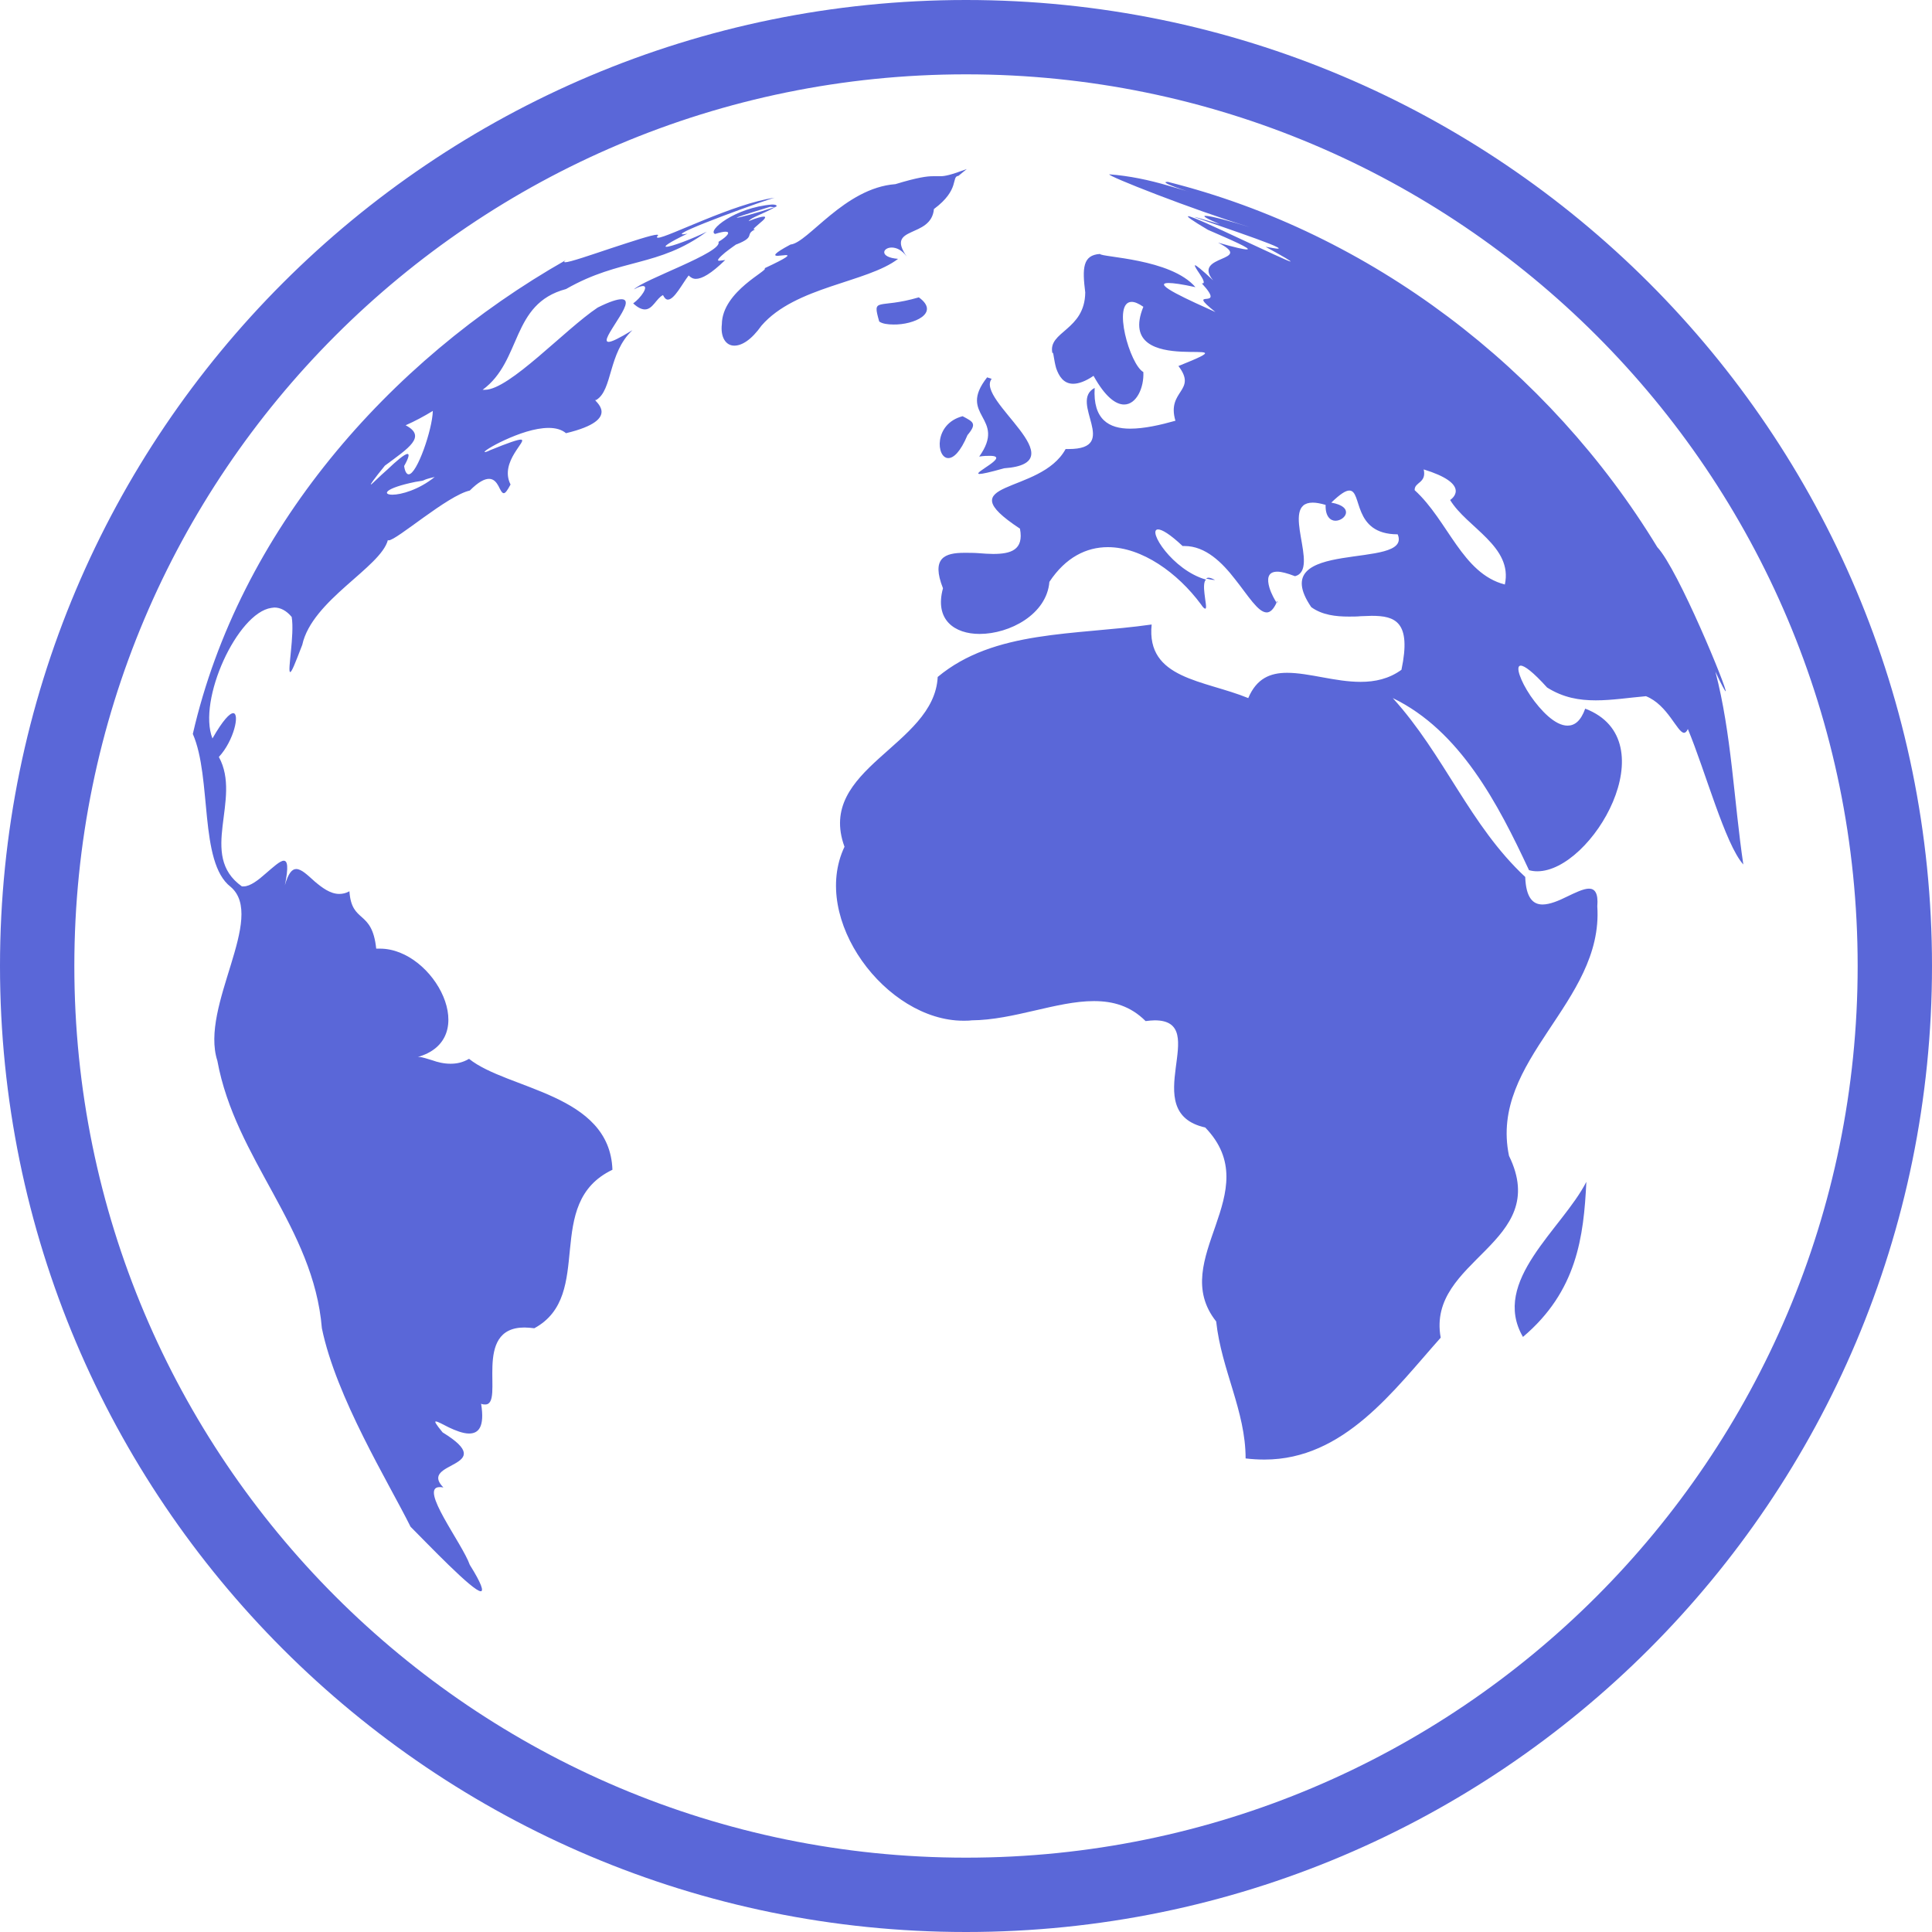
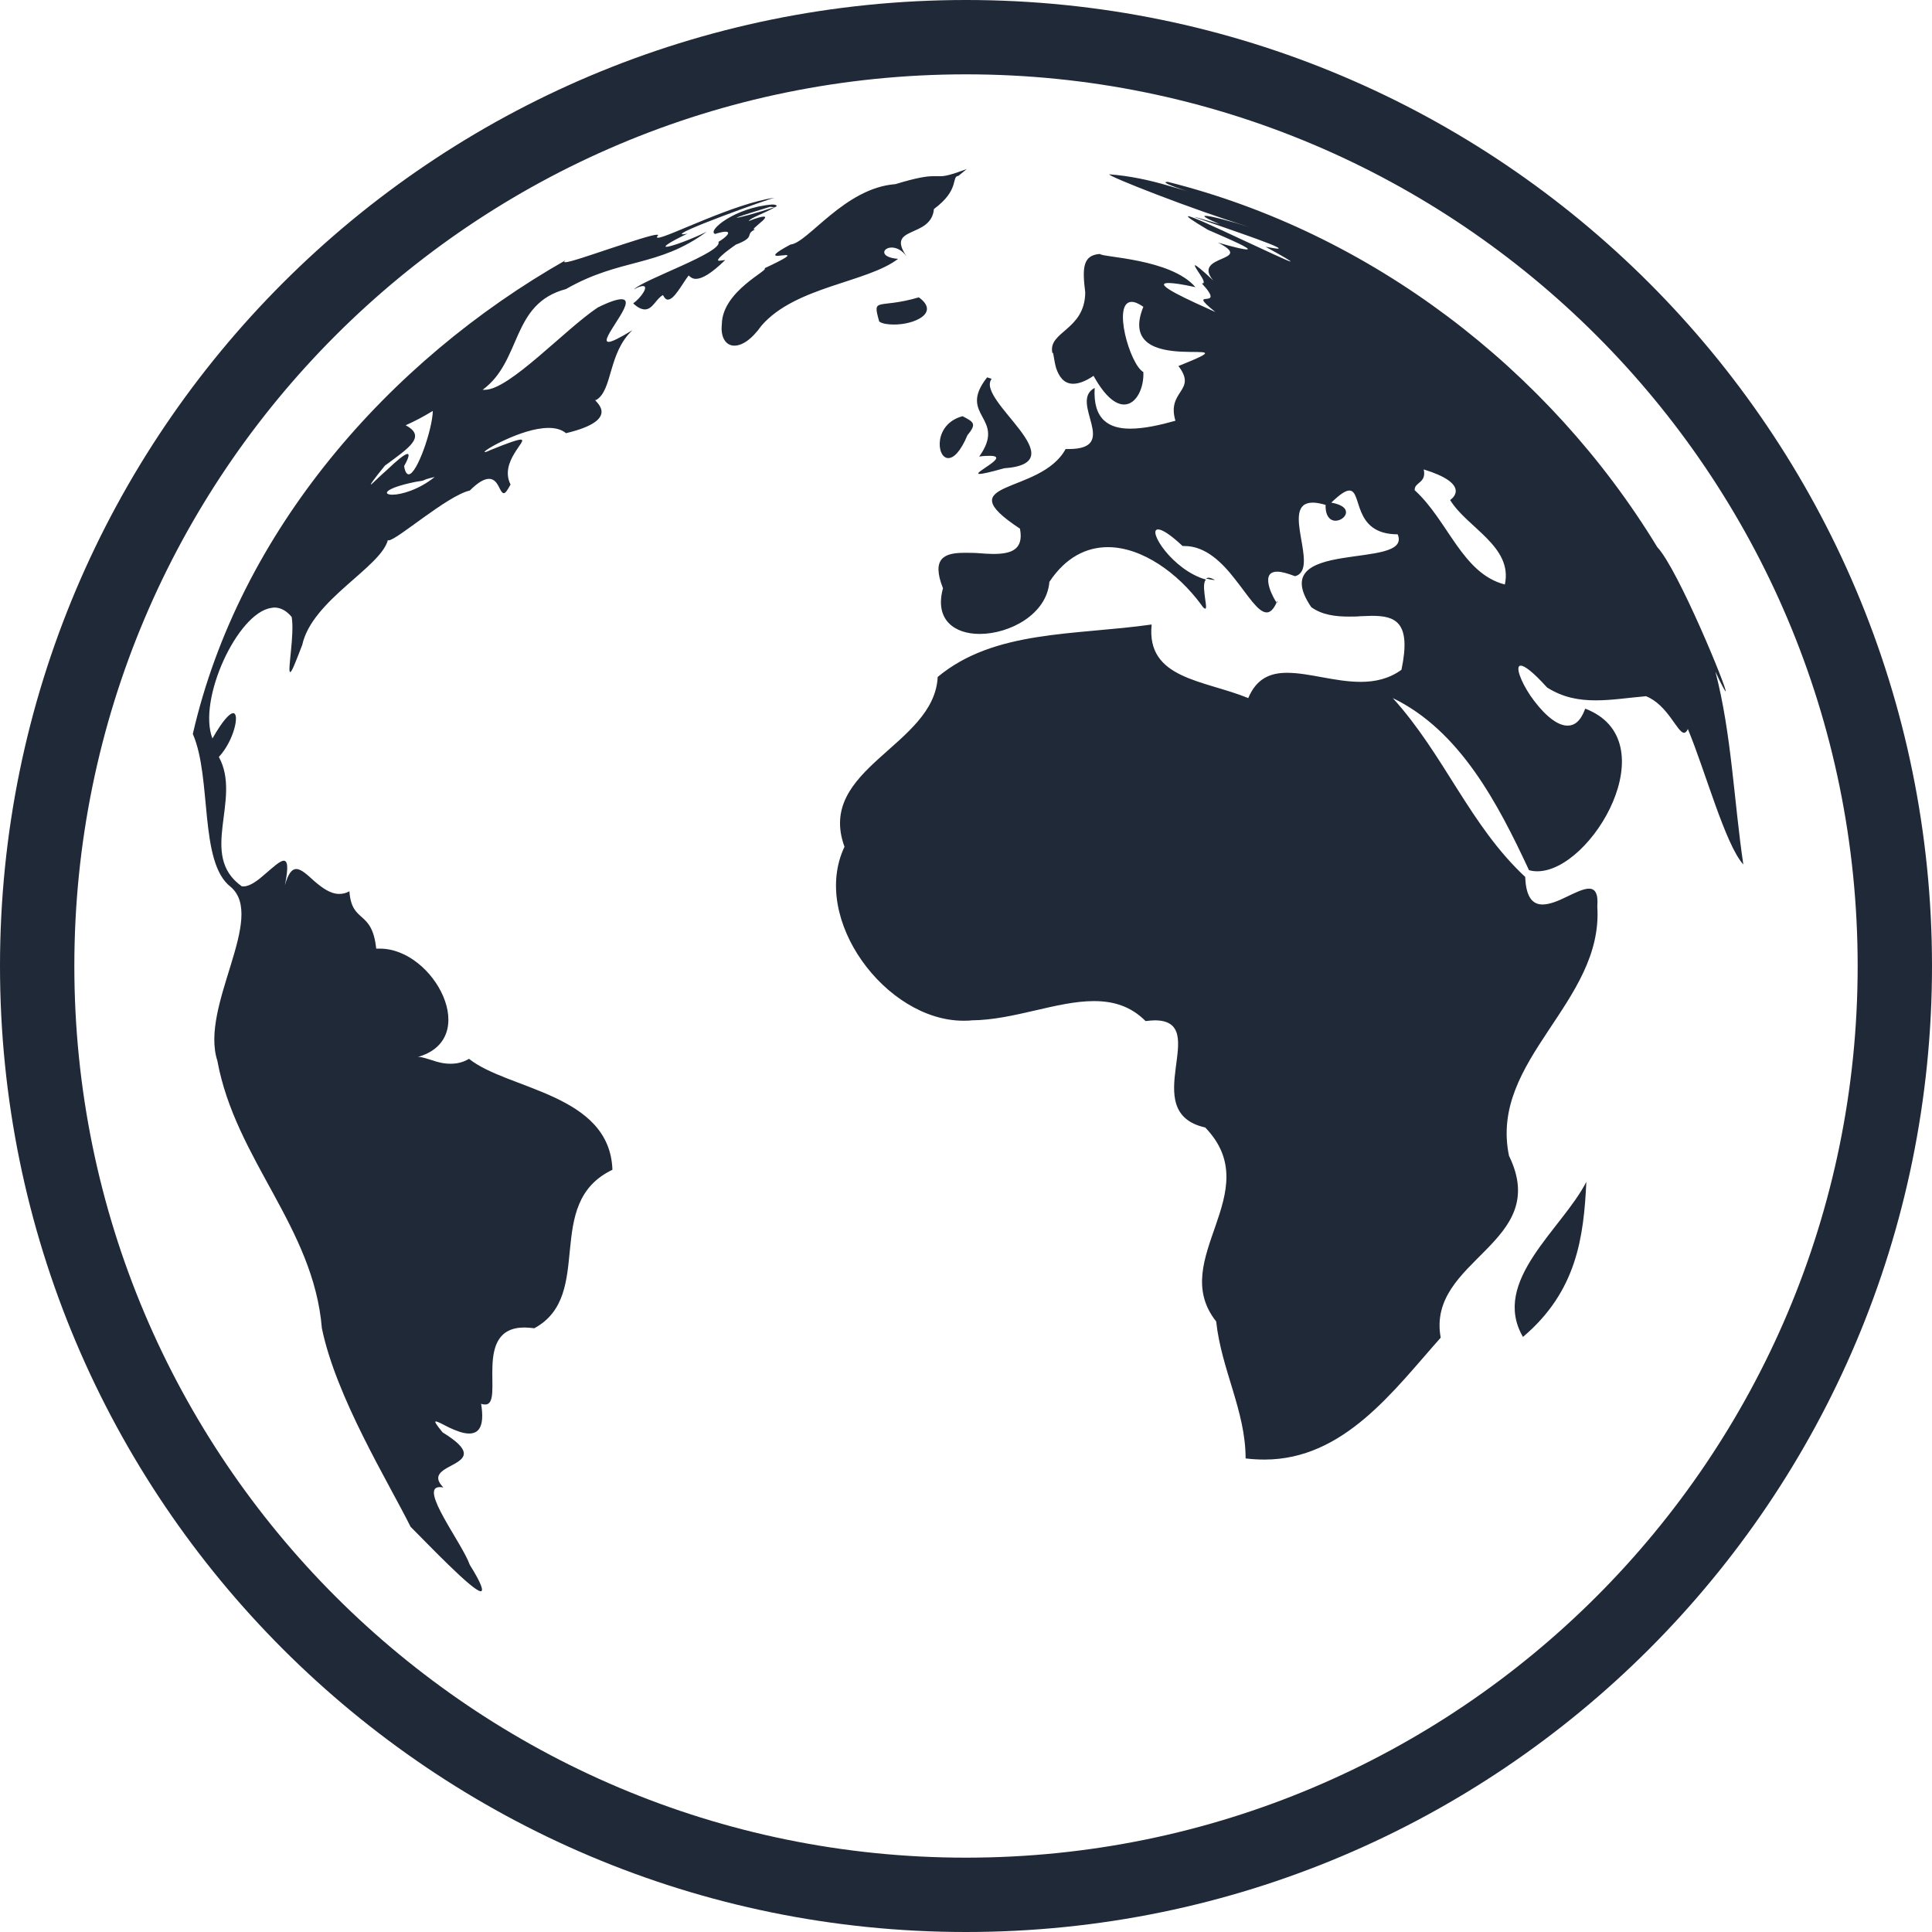
- <svg xmlns="http://www.w3.org/2000/svg" fill="#5a67d8" height="800px" width="800px" version="1.1" id="Layer_1" viewBox="0 0 512 512" enable-background="new 0 0 512 512" xml:space="preserve">
+ <svg xmlns="http://www.w3.org/2000/svg" fill="#1f2937" height="800px" width="800px" version="1.1" id="Layer_1" viewBox="0 0 512 512" enable-background="new 0 0 512 512" xml:space="preserve">
  <g id="SVGRepo_bgCarrier" stroke-width="0" />
  <g id="SVGRepo_tracerCarrier" stroke-linecap="round" stroke-linejoin="round" />
  <g id="SVGRepo_iconCarrier">
    <path d="M236.3,65.6c1.2,0,2.7,0.6,4,2.4c-5.8-8.3,6.5-4.7,7.2-12.6c7-5.2,4.5-8.6,6.5-8.8l2.2-1.8c-4.3,1.6-5.8,1.9-7,1.9 c-0.3,0-0.6,0-0.9,0c-0.3,0-0.7,0-1.1,0c-1.5,0-4,0.3-9.9,2.1c-13.5,1-23.2,15.6-27.8,16c-4.7,2.5-4.5,3-3.4,3 c0.3,0,0.7-0.1,1.1-0.1c0.4,0,0.7-0.1,1-0.1c1.1,0,0.8,0.5-5.6,3.5c1.5,0.4-11.2,6-11.3,14.8c-0.4,3.4,1,5.7,3.3,5.7 c2,0,4.5-1.5,7.2-5.3c9-10.4,28-11.4,36.2-17.7C232.9,68.2,233.9,65.6,236.3,65.6z M190.6,69.1c-0.9,0,0.3-1.1,1.6-2.2 c1.4-1.1,3-2.2,3-2.2c0,0,0,0-0.1,0.1c5.4-2.1,2.1-2.6,5-4c-0.1,0-0.1,0-0.2,0c-0.6,0,0.5-0.8,1.5-1.7c1-0.8,1.9-1.7,1-1.7 c-0.5,0-1.8,0.3-4,1.2c0.7-1,3.4-1.7,7.2-3.8c-5.5,1.8-9.8,2.9-10.3,2.9c-0.4,0,1.9-0.8,8.8-2.9c0.3,0,0.6,0.1,0.8,0.1 c0.7,0,1-0.2,0.9-0.4c-0.1-0.2-0.5-0.3-1.2-0.3h0c-9.9,0.8-17.3,7-15.1,7.8c1.3-0.4,2.2-0.6,2.8-0.6c1.3,0,0.7,1.1-1.9,2.7 c1.2,2.8-20,10-22.4,12.6c1.2-0.7,2-0.9,2.4-0.9c1.6,0-0.5,3.1-2.6,4.6c1.3,1.2,2.3,1.6,3.1,1.6c2.1,0,3-2.9,4.8-3.8 c0.4,0.8,0.8,1.2,1.3,1.2c1.7,0,3.8-4.2,5.5-6.4c0.5,0.5,1.1,0.9,1.9,0.9c1.6,0,4-1.3,7.8-5C191.4,69,190.8,69.1,190.6,69.1z M167.6,87.5c-3.6,2.2-5.5,3.1-6.3,3.1c-1.5,0,0.5-2.8,2.3-5.7c1.8-2.8,3.4-5.6,1.1-5.6c-1.1,0-3.1,0.6-6.3,2.2 c-8.7,5.8-23.4,21.8-29.9,21.8c-0.2,0-0.4,0-0.6,0c10.5-7.7,7.4-22.8,22.1-26.7c14.5-8.3,24.4-5.7,37.3-15.2c-3.8,1.9-9.4,4-10.7,4 c-0.8,0,0.4-1,5.6-3.5c-0.5,0.1-0.9,0.2-1.2,0.2c-3.5,0,23-9.5,24.3-9.7C194.4,53.9,176.8,63,174.4,63c-0.3,0-0.3-0.1-0.3-0.3 c0.4-0.3,0.4-0.5,0-0.5c-1.3,0-6.7,1.8-12.2,3.6c-5.4,1.8-10.9,3.7-12.1,3.7c-0.4,0-0.4-0.2,0.2-0.6c-47.2,26.8-86.6,72-98.9,125.6 c5.1,11.7,1.6,34,10,40.5c9.6,8.1-8.2,31.6-3.5,46.1c4.8,26.2,25.5,44.1,27.7,70.9c3.8,18.4,17.7,40.9,23.5,52.6 c4.4,4.4,16.5,17.1,18.6,17.1c0.8,0,0.3-1.9-2.9-7c-2-5.7-13.6-20.6-8-20.6c0.3,0,0.6,0,1,0.1c-6.9-7,15.3-5.1-0.2-14.6 c-1.8-2.2-2.2-2.9-1.8-2.9c0.5,0,1.9,0.8,3.5,1.6c1.7,0.8,3.7,1.6,5.3,1.6c2.5,0,4.2-1.7,3.2-7.9c0.4,0.2,0.8,0.2,1.1,0.2 c2.6,0,1.7-5.1,1.9-10.2c0.2-5.1,1.5-10.2,8.5-10.2c0.8,0,1.7,0.1,2.6,0.2c16.2-8.8,2.1-33.1,20.7-42c-0.7-20.2-27.8-21.2-38-29.4 c-1.7,1-3.3,1.3-4.9,1.3c-1.8,0-3.4-0.4-4.8-0.9c-1.4-0.4-2.7-0.9-3.6-0.9c-0.2,0-0.4,0-0.6,0.1c17.4-4.6,4.7-28.8-9.7-28.8 c-0.3,0-0.7,0-1,0c-1.1-10.5-6.5-6.5-7.1-15.2c-0.9,0.5-1.8,0.7-2.7,0.7c-2.4,0-4.6-1.7-6.5-3.3c-1.9-1.7-3.5-3.3-4.9-3.3 c-1.1,0-2.1,1.1-3,4.3c1-4.9,0.7-6.5-0.3-6.5c-1,0-2.8,1.7-4.8,3.4c-1.9,1.7-4.1,3.4-5.8,3.4c-0.2,0-0.3,0-0.5,0 c-11.7-8.3,0.1-23-6.1-34.3c4-4.3,5.6-11.6,3.8-11.6c-0.9,0-2.7,1.8-5.5,6.7c-4-10.2,6.6-33.3,15.6-34.6c0.3,0,0.5-0.1,0.8-0.1 c1.6,0,3.2,0.8,4.6,2.5c0.8,4.7-1.2,14.6-0.4,14.6c0.4,0,1.2-2,3.2-7.2c2.6-11.9,20.8-20.5,22.7-27.8c0.1,0.1,0.1,0.1,0.2,0.1 c2.1,0,15.6-11.9,21.5-13.2c2.3-2.3,3.9-3.1,5.1-3.1c1.3,0,2,1,2.5,1.9c0.5,1,0.9,1.9,1.4,1.9c0.4,0,0.9-0.6,1.8-2.3 c-3.1-6.1,4.9-11.9,2.7-11.9c-0.8,0-3.2,0.8-8.1,2.8c-0.8,0.4-1.2,0.5-1.4,0.5c-0.6,0,1.8-1.6,5.3-3.2c3.5-1.6,7.9-3.2,11.6-3.2 c1.8,0,3.4,0.4,4.6,1.4c15.5-3.7,7-8.8,7.8-8.8c0,0,0.1,0,0.2,0C162.4,103.4,161.1,93.6,167.6,87.5z M98.3,128.4 c-0.2,0,0.7-1.3,3.7-5c6.2-4.6,11.2-7.7,5.5-10.7c2.5-1.1,4.9-2.4,7.2-3.8c-0.1,4.9-4.2,16.8-6.4,16.8c-0.5,0-1-0.7-1.2-2.2 c1.3-2.3,1.4-3.2,0.9-3.2c-0.8,0-3.1,2-5.3,4.1C100.5,126.3,98.5,128.4,98.3,128.4z M104,131.1c-2.7,0-2.2-1.7,6.1-3.4 c3.6-0.5,0.8-0.3,5.1-1.3C111,129.8,106.3,131.1,104,131.1z M259.5,121c1.2-0.2,2.1-0.2,2.8-0.2c2.9,0,1.6,1.2-0.1,2.4 c-1.7,1.2-3.8,2.4-2.6,2.4c0.7,0,2.6-0.4,6.5-1.5c19.7-1.4-7.7-18.1-3.3-23.7l-1.2-0.4C253.5,110.3,267,110.5,259.5,121z M251.3,121.4c1.4,0,3.2-1.6,5.1-6.1c2.6-3.1,1.5-3.5-1.3-5C247.4,112.3,248.1,121.4,251.3,121.4z M320.3,153.1 c-0.3,0-0.5,0.1-0.7,0.2c0.8,0.2,1.6,0.4,2.4,0.4C321.2,153.3,320.7,153.1,320.3,153.1z M454.6,178c1.7,3.7,2.6,5.2,2.7,5.2 c0.7,0-12.6-32.4-18.1-38.2c-28.7-47.2-75.9-83.3-129.7-96.8h-0.1c-1.4,0,0.2,0.7,2.1,1.4c1.9,0.7,4.2,1.4,4.2,1.4 c0,0-1.5-0.5-6.1-1.8c-5.1-1.5-10.3-2.6-15.6-3c-0.9,0.3,21.9,9.3,37.2,14c-5.1-1.6-10.4-3-11.7-3c-0.9,0,0,0.6,3.7,2.2 c-4.5-1.3-6.4-1.9-6.6-1.9c-0.3,0,6,2.1,11.9,4.2c6,2.1,11.7,4.2,10.1,4.2c-0.4,0-1.5-0.2-3.2-0.5c5.1,2.8,6.9,3.9,6.6,3.9 c-0.5,0-6.8-3-13.3-6c-6.4-3-12.9-6-13.8-6c-0.5,0,0.8,1,5.2,3.6c6,2.6,12,5.2,10.3,5.2c-0.8,0-3.1-0.5-7.6-1.8 c10,5.1-7.1,3.1-1.3,10c-3.2-3-4.5-4-4.8-4s0.5,1.2,1.3,2.4c0.8,1.2,1.4,2.4,0.7,2.4c-0.1,0-0.1,0-0.2,0c7,7.6-4.9,0.8,3.6,7.6 c-6.4-2.9-17.3-7.7-12.4-7.7c1.2,0,3.5,0.3,7.1,1.1c-6.5-7.6-24.9-7.9-25.3-8.8c-4.6,0.3-4.7,3.8-3.9,10.2 c-0.1,10.1-10,10.3-8.7,16.1c0-0.1,0.1-0.1,0.1-0.1c0.2,0,0.3,2,0.9,4.1c0.7,2,1.9,4.1,4.5,4.1c1.4,0,3.2-0.6,5.4-2.1 c3.1,5.6,5.9,7.6,8.1,7.6c3.3,0,5.3-4.5,5.1-8.6c-3.6-2-8.3-18.6-3.1-18.6c0.8,0,1.8,0.4,3.1,1.3c-8.1,19.9,32,6.6,9.3,15.7 c5.1,6.7-3.2,6.4-0.8,14.5c-3.9,1.1-8.2,2.1-12,2.1c-5.6,0-9.9-2.4-9.4-10.8c-7,3.7,7,16.2-6.9,16.2h-0.8 c-6.7,12.3-31.8,8.1-12.1,21.1c1.1,5.7-2.5,6.7-7.1,6.7c-1.2,0-2.5-0.1-3.8-0.2c-1.3-0.1-2.6-0.1-3.8-0.1c-5.2,0-8.9,1.3-5.7,9.4 c-2.3,8.4,3.1,12.1,9.7,12.1c8,0,17.8-5.2,18.5-13.8c4.3-6.5,9.8-9.2,15.5-9.2c9,0,18.5,6.8,24.7,15.2c0.5,0.8,0.9,1.1,1.1,1.1 c0.5,0,0-2-0.2-4c-0.2-1.6-0.2-3.2,0.4-3.7c-8.9-2.5-15.7-13.3-12.7-13.3c1,0,3.1,1.2,6.5,4.4c0.2,0,0.4,0,0.5,0 c5.6,0,10,4.4,13.4,8.8c3.5,4.4,6.1,8.8,8.4,8.8c0.9,0,1.8-0.8,2.6-2.6c-0.4-0.6-1.4-2.3-1.9-4c-0.6-2.1-0.6-4.2,2.1-4.2 c1.1,0,2.6,0.4,4.7,1.2c6.8-1.8-4.3-19.5,4.7-19.5c0.9,0,2,0.2,3.4,0.6c-0.1,3.1,1.3,4.2,2.6,4.2c2.6,0,5.2-3.7-1.1-4.8 c2.4-2.3,3.8-3.2,4.8-3.2c3.5,0,0.7,11.6,12.8,11.6c4.1,9.7-35.6,0.7-22.9,19.3c2.9,2.1,6.5,2.5,10,2.5c1.1,0,2.1,0,3.1-0.1 c1,0,2-0.1,2.9-0.1c6.2,0,10.6,1.5,7.9,14.3c-3.3,2.4-7,3.2-10.8,3.2c-3.4,0-6.8-0.6-10.1-1.2c-3.3-0.6-6.5-1.2-9.4-1.2 c-4.5,0-8.1,1.5-10.3,6.7c-11.7-4.8-27.1-5-25.6-19.5c-20.4,2.9-41.7,1.4-56.7,13.9c-0.9,18.3-32.3,24.2-24.7,45 c-9.1,19.2,11,46.1,31.5,46.1c0.7,0,1.5,0,2.2-0.1c11.2-0.1,22.5-5.1,32.4-5.1c5.1,0,9.7,1.3,13.7,5.3c0.9-0.1,1.7-0.2,2.4-0.2 c15.3,0-4.9,24.3,13.4,28.4c16.6,17.2-10.2,34.9,2.9,51.4c1.4,12.9,7.8,23.7,7.8,36.3c1.7,0.2,3.3,0.3,5,0.3 c21.1,0,34.3-18.4,46.7-32.3c-3.8-20.8,29.5-24.9,18.1-48.2c-5.3-25.5,25.1-40.6,23.4-66.1c0.3-3.6-0.7-4.7-2.2-4.7 c-1.5,0-3.7,1.1-5.8,2.1c-2.2,1.1-4.6,2.1-6.5,2.1c-2.5,0-4.4-1.7-4.6-7.3c-14.7-13.7-21.4-32.3-35.1-47.4 c17.8,8.6,27.9,28,36.1,45.6c0.7,0.2,1.4,0.3,2.2,0.3c14.5,0,34.7-34.7,12.7-43.1c-1.2,3.3-2.8,4.5-4.7,4.5c-3.3,0-7.1-4-9.8-7.9 c-2.7-4-4.1-8-2.6-8c1,0,3.2,1.6,7,5.8c4.3,2.7,8.5,3.4,12.9,3.4c4.3,0,8.7-0.7,13.3-1.1c5.8,2.3,8.3,9.7,10.1,9.7 c0.3,0,0.7-0.3,1-1c4.6,11,9.9,30.6,14.7,35.9C459.5,212.3,458.9,194.5,454.6,178z M398.8,154.9c-11.3-2.9-15-16.9-23.9-25 c-0.1-2.2,3.2-1.8,2.4-5.5c12,3.7,8.1,7.4,7,8.1C388.7,139.8,401,144.8,398.8,154.9z M243.5,78.8c-10.9,3.2-12.4-0.3-10.5,6.4 c0.8,0.6,2.3,0.8,3.8,0.8C242.1,86.1,249.3,83,243.5,78.8z M403.6,354.3c14.3-12.1,16.1-26.5,16.8-41.1 C414,325.7,395,339.5,403.6,354.3z M338.5,159.3c-0.1,0.1-0.1,0.1-0.1,0.2c0.1,0.2,0.2,0.2,0.2,0.2 C338.6,159.7,338.6,159.6,338.5,159.3z M256,0C114.6,0,0,114.6,0,256s114.6,256,256,256c141.4,0,256-114.6,256-256S397.4,0,256,0z M256,492.3C125.5,492.3,19.7,386.5,19.7,256S125.5,19.7,256,19.7S492.3,125.5,492.3,256S386.5,492.3,256,492.3z" />
  </g>
</svg>
